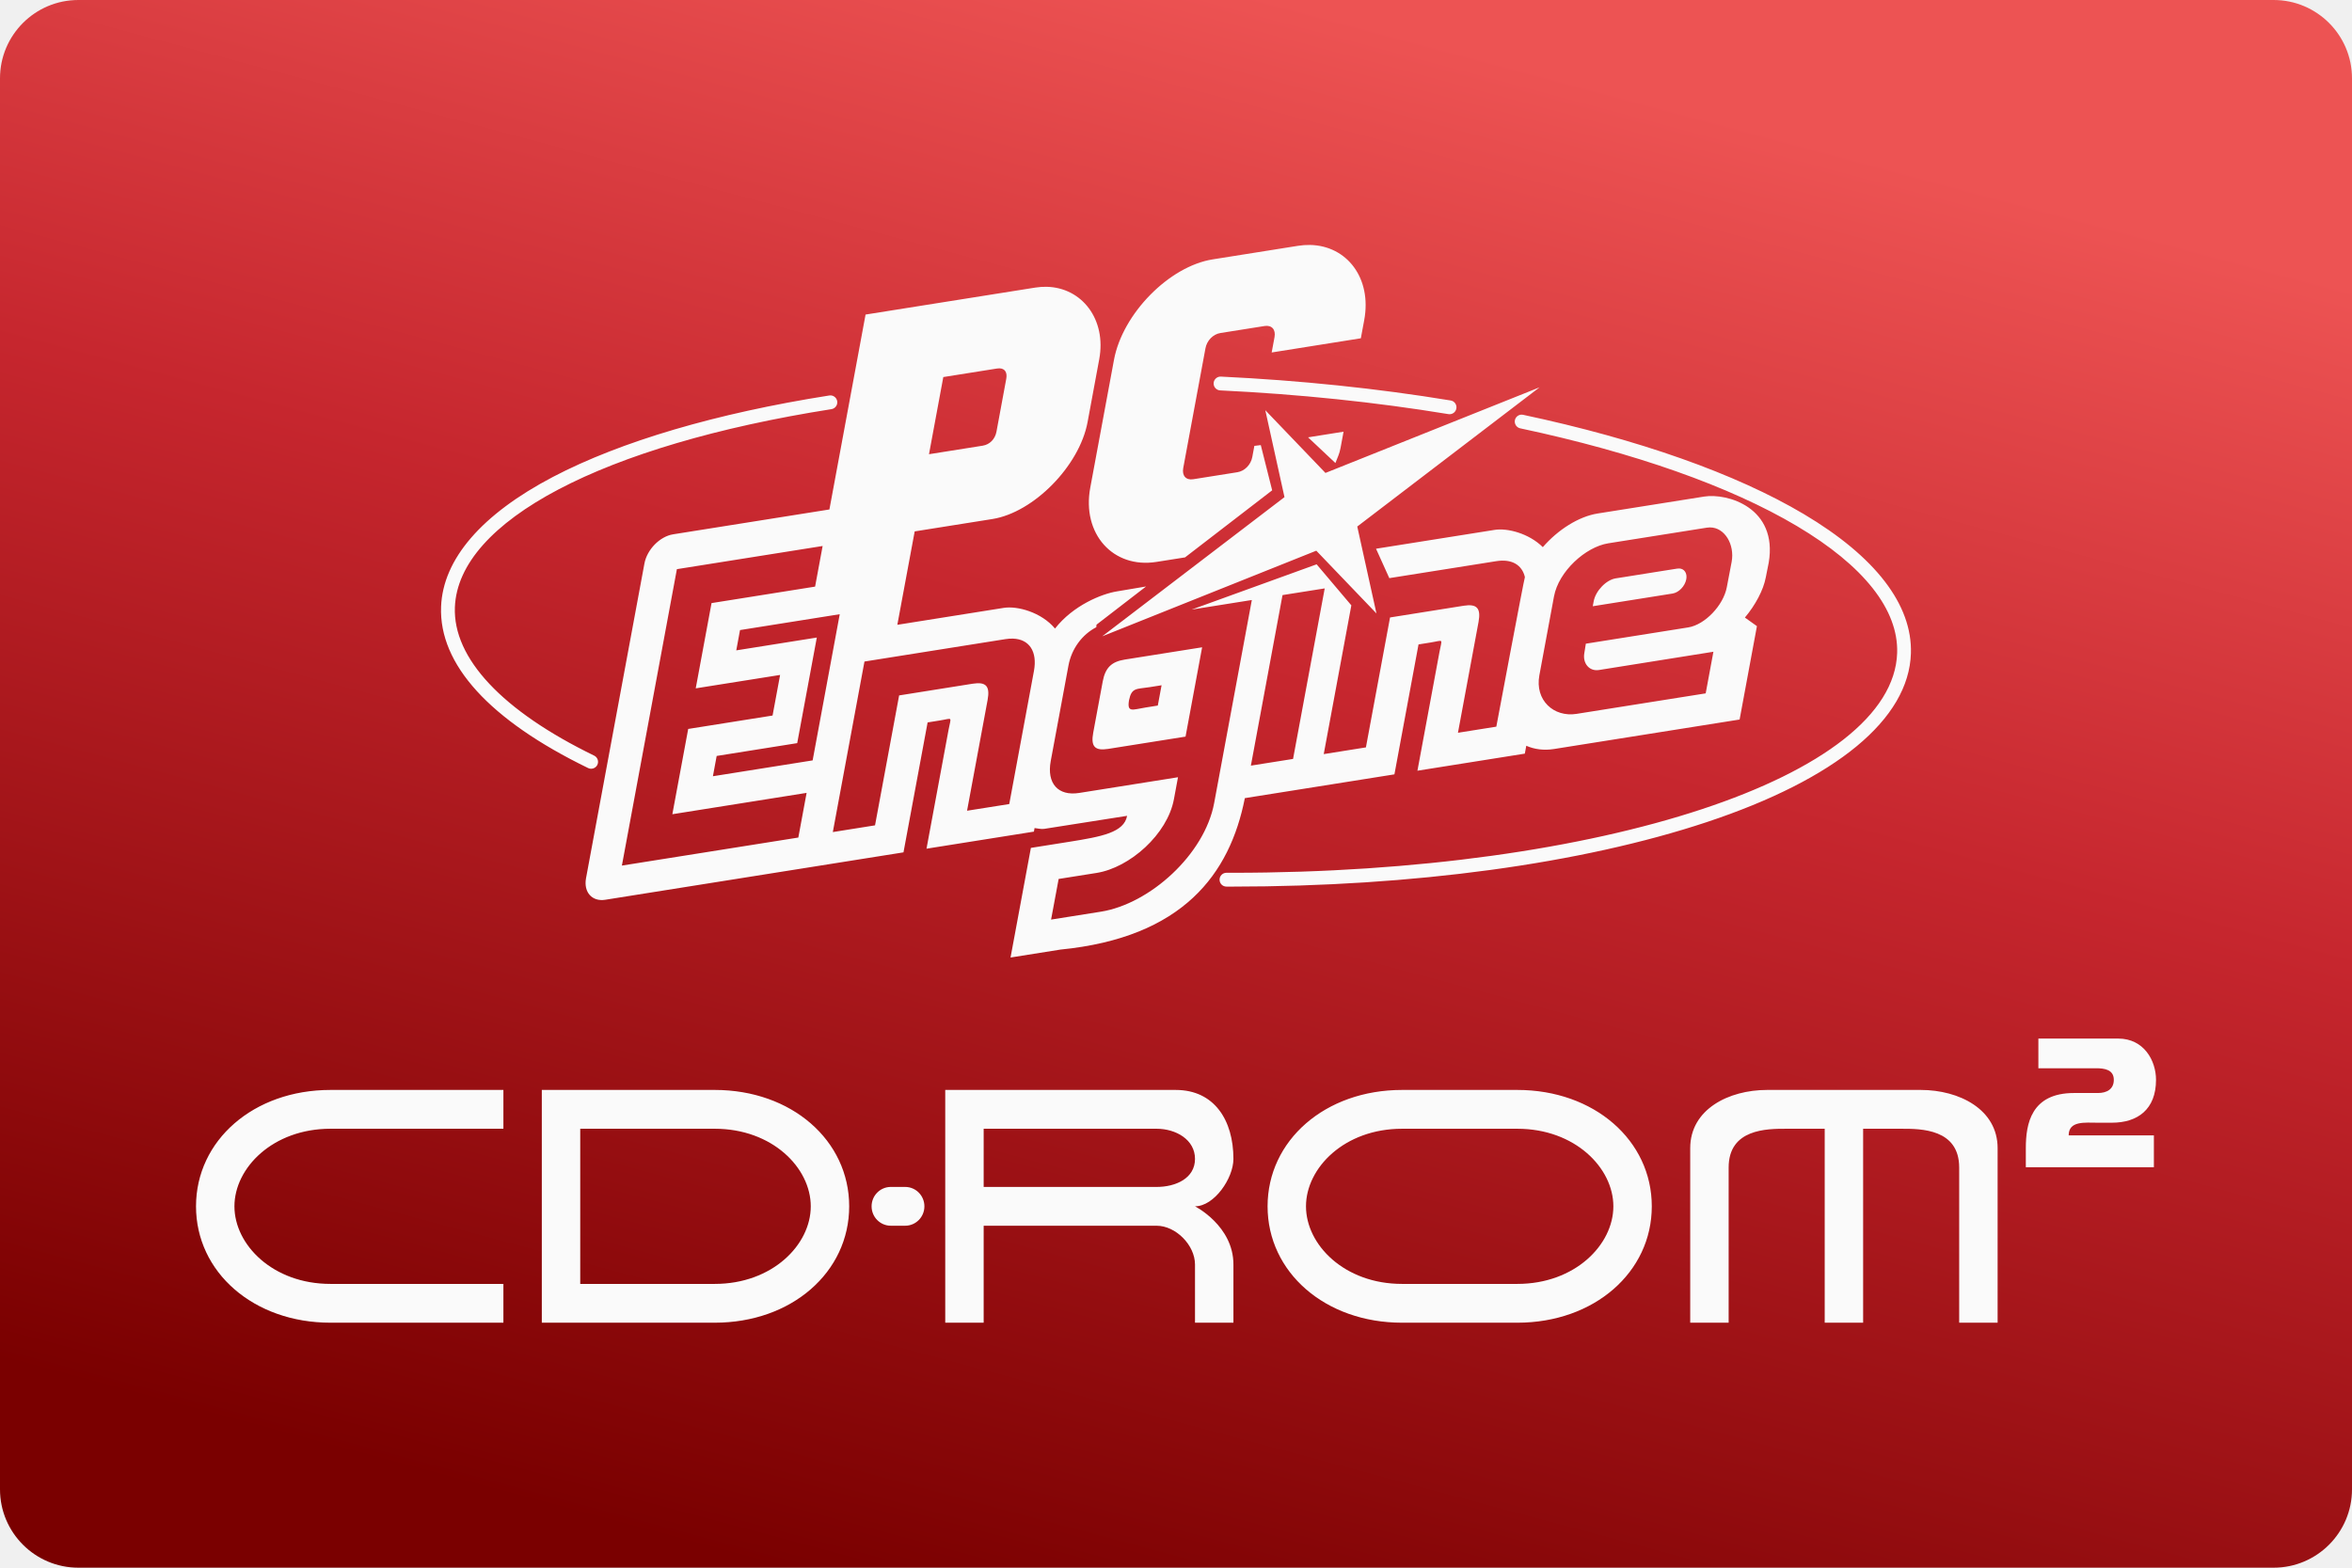
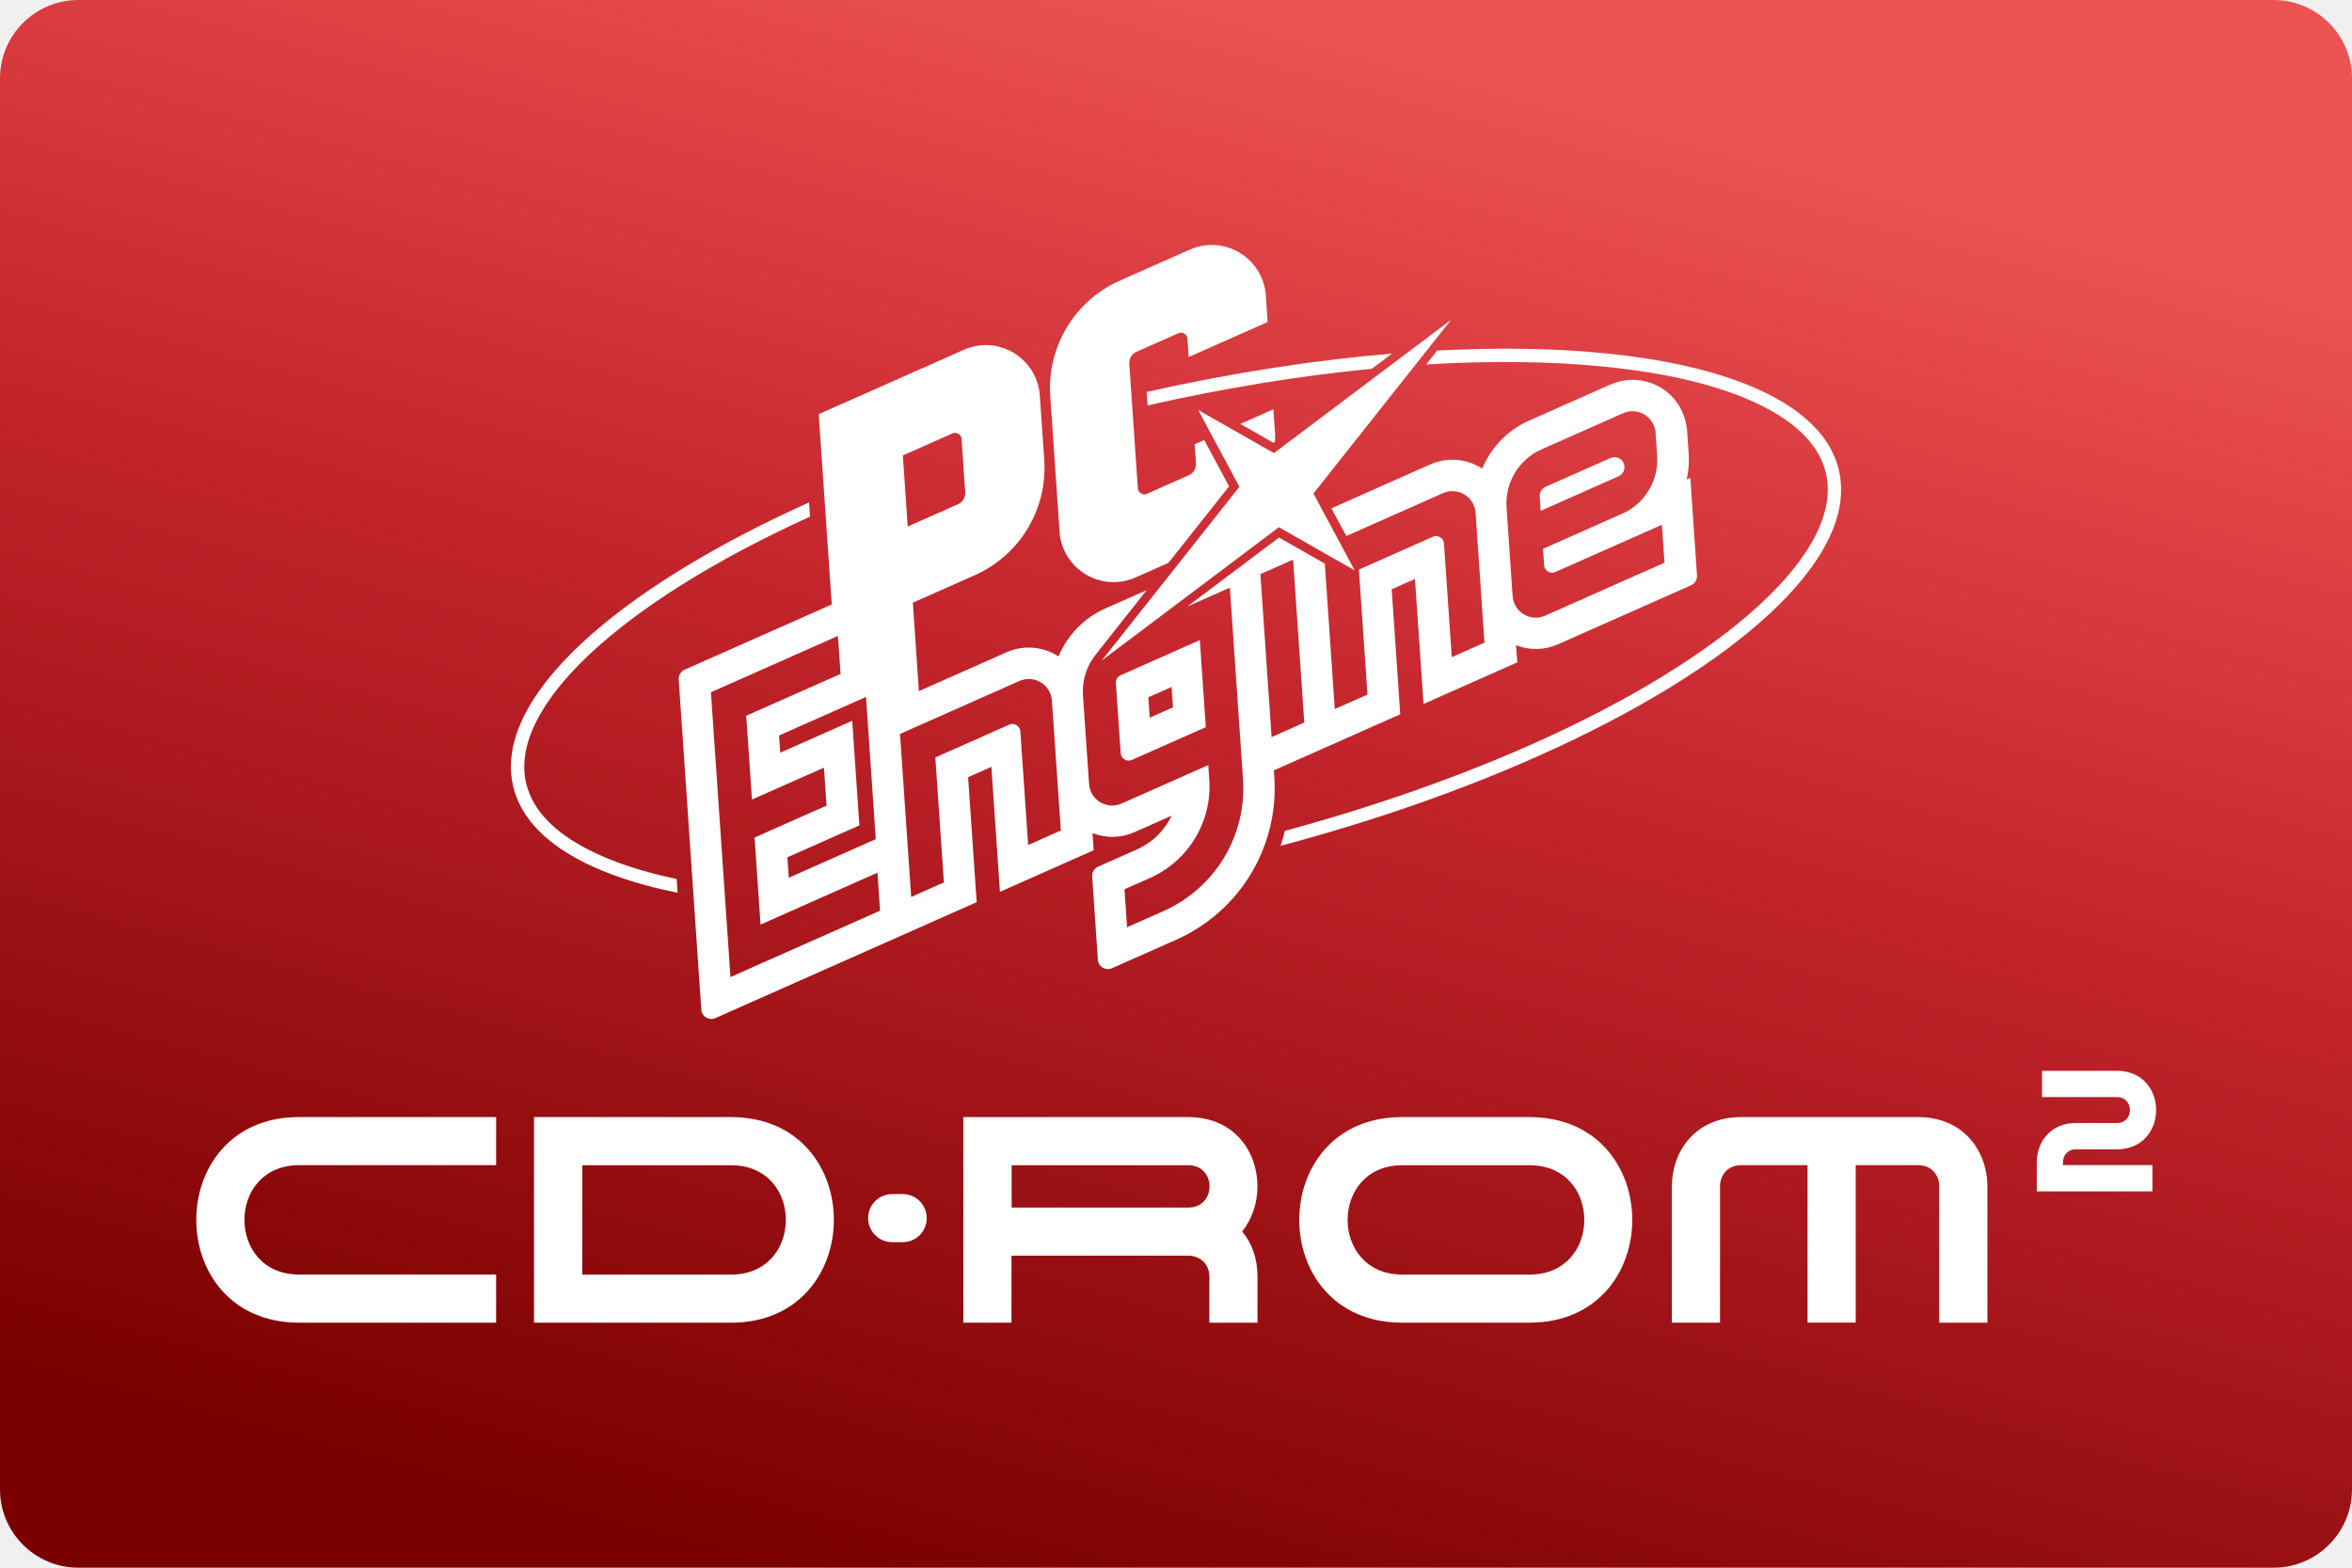
- <svg xmlns="http://www.w3.org/2000/svg" width="480" height="320" version="1.1" viewBox="0 0 480 320">
+ <svg xmlns="http://www.w3.org/2000/svg" width="480" height="320" version="1.1" viewBox="0 0 480 320" xml:space="preserve">
  <defs>
-     <linearGradient id="a" x1="64.449" x2="41.418" y1="-1.287" y2="84.667" gradientTransform="scale(3.7795)" gradientUnits="userSpaceOnUse">
+     <linearGradient id="a" x1="64.45" x2="41.42" y1="-1.287" y2="84.67" gradientTransform="scale(3.78)" gradientUnits="userSpaceOnUse">
      <stop stop-color="#ed5353" offset="0" />
      <stop stop-color="#c6262e" offset=".4" />
      <stop stop-color="#7a0000" offset="1" />
    </linearGradient>
  </defs>
-   <rect width="480" height="320" ry="16" fill="url(#a)" stroke-linecap="square" stroke-linejoin="round" stroke-width="2" style="paint-order:stroke fill markers" />
-   <path d="m267.32 50.001c-0.784-0.013-1.595 0.044-2.428 0.176l-17.414 2.769c-8.881 1.413-18.388 11.091-20.133 20.498l-4.844 26.107c-1.743 9.406 4.638 16.558 13.525 15.145l5.82-0.92 17.781-13.691-2.324-9.23-1.312 0.158-0.422 2.275c-0.292 1.579-1.558 2.864-3.043 3.103l-9.004 1.43c-1.487 0.238-2.337-0.715-2.043-2.293l4.537-24.451c0.292-1.572 1.556-2.86 3.041-3.098l9.004-1.43c1.486-0.237 2.336 0.715 2.043 2.287l-0.58 3.113 18.199-2.897 0.691-3.727c1.581-8.525-3.512-15.197-11.096-15.326zm-53.724 8.541c-0.748-0.016-1.52 0.034-2.311 0.16l-34.639 5.506-7.379 39.786-31.895 5.072c-2.699 0.43-5.327 3.097-5.855 5.955l-11.92 64.235c-0.528 2.86 1.233 4.832 3.932 4.406l60.856-9.676 4.924-26.521 2.478-0.398c2.726-0.428 2.324-0.919 1.795 1.912l-4.5 24.26 21.92-3.484 0.133-0.727c0.559 0.042 1.309 0.26 1.965 0.162l16.922-2.66c-0.629 3.382-5.087 4.232-11.893 5.312l-7.744 1.232-4.154 22.377 10.176-1.617c25.052-2.477 34.583-15.451 37.643-30.915l30.527-4.855 4.918-26.521 2.482-0.398c2.72-0.432 2.32-0.924 1.799 1.908l-4.504 24.268 21.916-3.486 0.299-1.607c1.654 0.731 3.588 0.988 5.633 0.666l37.902-6.023 3.535-19.062-2.457-1.752c2.127-2.527 3.787-5.616 4.268-8.211l0.598-3.006c1.891-11.243-8.454-14.23-13.176-13.479l-21.75 3.457c-3.853 0.613-8.093 3.304-11.18 6.867-2.854-2.833-7.26-3.934-9.822-3.525l-24.215 3.848 2.711 6.004 21.838-3.467c3.15-0.503 5.254 0.756 5.832 3.256-0.234 0.661-5.832 30.526-5.832 30.526l-7.83 1.246 4.199-22.611c0.52-2.832-0.334-3.748-3.053-3.314l-15.006 2.389-4.924 26.521-8.607 1.373 5.633-30.366-7.086-8.375-25.506 9.24 12.088-1.924 0.195-0.025-7.687 41.438c-1.954 10.526-13.163 20.592-23.107 22.174l-10.174 1.615 1.543-8.293 7.738-1.227c6.804-1.085 14.466-7.909 15.787-15.045l0.834-4.49-20.154 3.203c-4.322 0.689-6.668-1.941-5.818-6.516l3.615-19.48c0.639-3.462 2.796-6.335 5.68-7.83l0.047-0.521 10.113-7.797-5.906 0.996c-3.144 0.497-8.972 2.859-12.676 7.592-2.8-3.348-7.697-4.659-10.455-4.221l-21.725 3.457 3.541-19.066 15.85-2.522c8.436-1.338 17.772-10.846 19.432-19.775l2.381-12.85c1.503-8.097-3.506-14.626-10.738-14.781zm-9.621 16.646c1.1 0.026 1.631 0.822 1.381 2.15l-1.996 10.779c-0.286 1.524-1.373 2.628-2.811 2.857l-10.959 1.742 2.922-15.75 10.959-1.742c0.18-0.028 0.347-0.041 0.504-0.037zm45.038 1.684c-0.705 0.042-1.297 0.611-1.332 1.34-0.038 0.781 0.563 1.443 1.342 1.478 16.061 0.77 31.73 2.4 46.575 4.842 0.078 0.012 0.156 0.02 0.232 0.02 0.678 0 1.274-0.49 1.389-1.184 0.128-0.77-0.395-1.496-1.162-1.621-14.952-2.46-30.732-4.1-46.901-4.875-0.048-2e-3 -0.096-0.003-0.143 0zm65.181 2.191-43.692 17.475-12.277-12.805 3.914 17.744-37.199 28.412 43.692-17.48 12.277 12.807-3.916-17.74 37.201-28.412zm-144.66 1.648c-0.094-0.004-0.189 5.94e-4 -0.285 0.015-23.064 3.631-42.561 9.376-56.384 16.613-14.57 7.63-22.47 16.788-22.848 26.488-0.464 11.784 9.911 23.178 30.008 32.95 0.199 0.098 0.408 0.145 0.615 0.145 0.521 0 1.024-0.293 1.268-0.795 0.34-0.705 0.049-1.548-0.65-1.889-18.742-9.114-28.836-19.875-28.424-30.298 0.684-17.582 30.132-33.071 76.853-40.423 0.768-0.122 1.294-0.843 1.172-1.613-0.105-0.674-0.669-1.163-1.324-1.193zm141.02 3.928c-0.656-0.004-1.248 0.452-1.389 1.119-0.159 0.762 0.327 1.512 1.088 1.674 23.304 4.952 42.821 11.843 56.438 19.93 13.677 8.118 20.758 17.08 20.482 25.914-0.785 25.241-60.287 44.879-135.7 44.878-0.389 0-0.785-4.5e-4 -1.172-2e-3h-6e-3c-0.777 0-1.403 0.63-1.406 1.408-1e-3 0.781 0.623 1.413 1.402 1.414 0.395 2e-3 0.786 2e-3 1.18 2e-3 36.912 0 71.264-4.666 96.843-13.164 26.454-8.79 41.252-21.026 41.669-34.448 0.309-9.921-7.251-19.754-21.863-28.43-13.88-8.242-33.691-15.248-57.29-20.264-0.095-0.02-0.19-0.031-0.283-0.031zm-36.357 3.477-7.242 1.154 5.578 5.246c0.475-1.28 0.803-1.766 1.047-3.08l0.617-3.32zm74.767 19.543c3.052-0.015 5.082 3.54 4.434 7.021l-0.988 5.181c-0.693 3.716-4.479 7.666-7.869 8.207l-20.9 3.324-0.303 1.879c-0.397 2.137 1.018 3.806 2.975 3.494l23.361-3.727-1.574 8.494-26.354 4.185c-4.654 0.738-8.531-2.776-7.59-7.873l2.986-16.104c0.948-5.093 6.412-10.095 11.064-10.836l20.135-3.197c0.212-0.034 0.42-0.05 0.623-0.051zm-181.08 3.791-1.537 8.291-21.135 3.363-3.227 17.404 17.219-2.736-1.537 8.285-17.219 2.736-3.234 17.41 27.398-4.357-1.689 9.117-36.006 5.721 11.223-60.505 29.744-4.728zm174.86 4.592c-0.145-0.01-0.298-2e-3 -0.459 0.023l-4.184 0.662-6.672 1.064-1.69 0.264c-1.956 0.314-4.102 2.549-4.498 4.687l-0.186 1.004 16.283-2.59c1.286-0.206 2.538-1.509 2.801-2.916 0.225-1.231-0.381-2.132-1.397-2.199zm-72.394 4.064-6.461 34.81-8.607 1.365 6.455-34.804 0.197-0.037 8.416-1.334zm-98.976 5.271-5.529 29.836-20.352 3.234 0.766-4.139 16.438-2.617 4-21.553-16.438 2.617 0.766-4.143 20.35-3.236zm35.34 4.978c3.332 0.104 5.034 2.615 4.291 6.621l-5.035 27.148-8.611 1.363 4.193-22.605c0.529-2.834-0.326-3.753-3.053-3.32l-15.004 2.389-4.918 26.521-8.613 1.371 6.457-34.808 0.201-0.033 28.566-4.541c0.54-0.086 1.049-0.12 1.525-0.105zm38.617 1.772-15.787 2.506c-2.726 0.432-3.985 1.68-4.508 4.518l-1.928 10.398c-0.528 2.839 0.329 3.751 3.055 3.318l15.785-2.508 3.383-18.232zm-8.275 7.752-0.771 4.141-2.478 0.396c-2.662 0.424-3.834 1.135-3.396-1.475 0.534-2.631 1.506-2.247 4.168-2.672l2.478-0.391zm178.94 72.118v6.059h11.82c1.685 0 3.574 0.285 3.574 2.361 0 1.965-1.502 2.691-3.24 2.691h-4.885c-8.77 0-9.832 6.321-9.832 11.258v3.896h26.135v-6.5h-17.391c-2e-3 -3.03 3.332-2.592 5.904-2.592h2.92c5.225 0 9.002-2.692 9.002-8.754 0-3.896-2.443-8.42-7.715-8.42h-16.293zm-348.55 10.484c-15.683 0-27.443 10.295-27.443 23.758 0 13.461 11.761 23.756 27.443 23.756h35.289v-7.92h-35.289c-11.762 0-19.602-7.983-19.602-15.836 0-7.852 7.839-15.836 19.602-15.836h35.289v-7.922h-35.289zm43.128 0v47.513h35.287c15.683 0 27.443-10.295 27.443-23.756 0-13.462-11.761-23.758-27.443-23.758zm175.56 0c-15.684 0-27.445 10.295-27.445 23.758 0 13.461 11.762 23.756 27.445 23.756h23.523c15.683 0 27.443-10.295 27.443-23.756 0-13.462-11.761-23.758-27.443-23.758zm74.493 0c-7.842 0-15.684 3.961-15.684 11.881v35.632h7.842v-31.675c0-7.919 7.843-7.916 11.764-7.916h7.84v39.591h7.842v-39.591h7.842c3.92 0 11.76-3e-3 11.76 7.916v31.675h7.844v-35.632c0-7.92-7.843-11.881-15.684-11.881zm-167.72 2e-3v47.513h7.842v-19.797h35.287c3.921 0 7.842 3.961 7.842 7.92v11.877h7.842v-11.877c0-7.92-7.844-11.881-7.844-11.881 3.921 0 7.842-5.72 7.842-9.68 0-7.919-3.919-14.076-11.762-14.076h-47.048zm-74.491 7.92h27.445c11.762 0 19.602 7.983 19.602 15.836 0 7.852-7.84 15.836-19.602 15.836h-27.445zm82.333 0h35.287c3.92 0 7.842 2.197 7.842 6.156-9.9e-4 3.959-3.922 5.721-7.842 5.721h-35.287v-11.877zm85.384 0h23.523c11.762 0 19.602 7.983 19.602 15.836 0 7.852-7.839 15.836-19.602 15.836h-23.523c-11.762 0-19.604-7.983-19.604-15.836 0-7.852 7.842-15.836 19.604-15.836zm-104.44 11.877c-2.118 0.054-3.818 1.808-3.818 3.959 0 2.185 1.754 3.959 3.92 3.959h2.939c2.165-1e-5 3.92-1.774 3.92-3.959s-1.754-3.959-3.92-3.959h-2.939c-0.034 0-0.068-8.7e-4 -0.102 0z" fill="#fafafa" stroke-width=".5" />
-   <style type="text/css">.st0{fill:#FC0C18;}
- 	.st1{fill:#FC0C18;}</style>
+   <rect width="480" height="320" ry="16" fill="url(#a)" />
+   <path d="m246.8 50.01c-1.329 0.06-2.681 0.365-3.998 0.949l-14.27 6.33c-9.213 4.083-14.88 13.5-14.19 23.55l1.895 27.67c0.52 7.662 8.503 12.48 15.52 9.359l6.697-2.971 12.38-15.63-5.07-9.447-1.955 0.863 0.272 3.908c0.073 1.032-0.513 1.999-1.457 2.416l-8.547 3.789c-0.842 0.373-1.799-0.204-1.865-1.119l-1.742-25.45c-0.073-1.032 0.511-1.997 1.455-2.414l8.549-3.791c0.842-0.373 1.799 0.204 1.865 1.119l0.256 3.732 16.1-7.143-0.365-5.414c-0.428-6.225-5.773-10.57-11.53-10.31zm49.34 15.27-36.15 27.21-15.46-8.805 8.414 15.68-28.09 35.46 36.15-27.21 15.46 8.805-8.416-15.68 28.09-35.46zm-95.45 5.174c-1.329 0.06-2.679 0.367-3.996 0.951l-29.61 13.14 2.664 38.84-30.03 13.32c-0.783 0.344-1.266 1.149-1.207 1.998l4.617 67.4c0.095 1.405 1.566 2.29 2.854 1.719l53.34-23.67-1.748-25.51 4.748-2.107 1.75 25.51 19.13-8.49-0.242-3.49c2.737 1.068 5.825 1.018 8.555-0.197l7.59-3.367c-1.412 2.986-3.864 5.46-7.004 6.857l-7.998 3.549c-0.783 0.344-1.266 1.149-1.207 1.998l1.162 17.02c0.095 1.405 1.568 2.292 2.855 1.721l13.13-5.826c12.99-5.767 20.99-19.03 20.02-33.21l-0.096-1.361 25.8-11.45-1.75-25.51 4.75-2.107 1.748 25.51 19.13-8.488-0.242-3.49c2.737 1.061 5.825 1.018 8.555-0.197l27.16-12.05c0.783-0.344 1.266-1.149 1.207-1.998l-1.354-19.92-0.754 0.336c0.388-1.72 0.535-3.505 0.41-5.312l-0.309-4.457c-0.183-2.817-1.353-5.511-3.395-7.473-3.33-3.198-8.175-3.958-12.24-2.158l-16.65 7.385c-4.398 1.947-7.757 5.509-9.543 9.775-0.11-0.066-0.212-0.139-0.322-0.205-3.11-1.873-6.943-2.114-10.27-0.643l-20.18 8.965 3.037 5.656 19.74-8.76c3.008-1.332 6.425 0.724 6.645 4.01l1.814 26.51-6.674 2.965-1.588-23.19c-0.081-1.127-1.251-1.838-2.283-1.377l-15.08 6.689 1.75 25.51-6.674 2.963-2.035-29.69-9.338-5.32-18.71 14.07 1.998-0.885 6.674-2.965 2.68 39.1c0.79 11.5-5.702 22.25-16.23 26.93l-7.428 3.293-0.535-7.75 5.203-2.305c7.86-3.483 12.7-11.52 12.11-20.1l-0.205-2.941-17.69 7.846c-3.008 1.332-6.425-0.726-6.645-4.012l-1.236-18.09c-0.22-3.22 0.857-6.301 2.869-8.65l0.006-0.014 10.12-12.79-8.451 3.748c-4.398 1.947-7.757 5.511-9.543 9.777-0.102-0.066-0.212-0.139-0.322-0.205-3.11-1.873-6.945-2.115-10.27-0.644l-17.9 7.939-0.24-3.512-0.988-14.55 12.62-5.598c9.213-4.083 14.88-13.5 14.19-23.55l-0.9-13.12c-0.428-6.225-5.775-10.57-11.53-10.31zm108.8 0.734c-5.191-0.047-10.6 0.077-16.19 0.371l-2.254 2.84c13.06-0.798 25.34-0.66 36.4 0.445 13.14 1.317 23.78 3.923 31.64 7.75 7.669 3.732 12.23 8.424 13.54 13.94 3.776 15.81-19.9 37.61-60.31 55.53-15.13 6.711-32.26 12.7-50.09 17.53-0.249 1.032-0.541 2.056-0.885 3.059 19.06-5.071 36.67-11.26 52.07-18.1 40.81-18.1 66.15-40.67 61.85-58.65-3.765-15.77-29.46-24.39-65.79-24.72zm-25.41 0.992c-15.69 1.31-32.59 3.894-50.07 7.824l0.19 2.75c15.69-3.549 31.12-6.059 45.77-7.479l4.111-3.096zm-24.21 11.37-6.732 2.986 6.762 3.85 0.322-0.242c0.015-0.71 9.3e-4 -1.427-0.043-2.145l-0.309-4.449zm73.64 0.4c2.237 0.171 4.203 1.944 4.367 4.408l0.32 4.66c0.344 5.057-2.502 9.793-7.135 11.84l-16.16 7.172 0.227 3.359c0.081 1.127 1.251 1.836 2.283 1.375l15.08-6.689 2.986-1.324 3.688-1.639 0.535 7.75-1.26 0.557-23.1 10.25c-3.008 1.332-6.425-0.724-6.645-4.01l-1.236-18.09c-0.344-5.057 2.502-9.791 7.135-11.84l16.65-7.385c0.75-0.333 1.526-0.453 2.271-0.397zm-138.5 4.422c0.628 0.048 1.179 0.544 1.229 1.23l0.746 10.9c0.073 1.032-0.513 1.997-1.457 2.414l-10.28 4.561-0.996-14.51 10.12-4.486c0.21-0.093 0.429-0.125 0.639-0.109zm134.4 4.949c-0.245 0.011-0.493 0.067-0.736 0.174l-13.24 5.869c-0.783 0.344-1.266 1.15-1.207 2.006l0.197 2.904 15.89-7.055c0.783-0.344 1.266-1.148 1.207-2.004-0.071-1.142-1.056-1.941-2.117-1.895zm-164.3 9.234c-39.94 17.99-64.61 40.23-60.37 57.99 2.517 10.54 14.82 17.88 33.54 21.69l-0.189-2.816c-6.681-1.398-12.43-3.257-17.16-5.562-7.669-3.732-12.23-8.424-13.54-13.94-3.703-15.49 18.97-36.74 57.92-54.46l-0.197-2.896zm98.79 11.67 2.283 33.27-6.674 2.965-2.283-33.27 6.674-2.963zm-92.89 15.59 0.535 7.75-2.131 0.945-17.12 7.588 1.172 17.11 9.447-4.193 5.24-2.318 0.533 7.75-2.809 1.242-3.865 1.713-8.014 3.564 1.215 17.76 23.87-10.59 0.519 7.758-2.898 1.287-22.39 9.93-5.24 2.328-3.988-58.13 2.209-0.981 23.71-10.52zm73.85 0.85-16.16 7.172c-0.629 0.271-1.018 0.908-0.967 1.596l0.981 14.31c0.081 1.127 1.251 1.836 2.283 1.375l15.08-6.688-1.215-17.76zm-34.55 7.945c2.24 0.171 4.204 1.944 4.369 4.408l1.822 26.51-6.676 2.963-1.588-23.19c-0.081-1.127-1.251-1.836-2.283-1.375l-15.07 6.688 1.748 25.51-6.674 2.963-2.283-33.27 24.36-10.81c0.752-0.333 1.531-0.453 2.277-0.397zm28.79 1.611 0.285 4.172-4.75 2.107-0.285-4.17 4.75-2.109zm-62.36 2.043 0.381 5.568 1.609 23.46-17.75 7.873-0.285-4.172 14.69-6.512-1.465-21.35-14.69 6.514-0.24-3.514 17.75-7.873zm240 76.32v5.355h15.29c3.532 0 3.532 5.293 0 5.293h-5.24-3.117c-5.335 0-8.002 4.001-8.002 8.002v0.594 2.521 2.834h23.6v-5.355h-18.25v-0.582c0-1.323 0.886-2.646 2.646-2.646h2.105 1.012 5.24c10.67 0 10.67-16.02 0-16.02h-15.29zm-355.7 9.43c-27.98 0.01-27.98 41.97 0 41.97h40.21v-9.824h-40.21c-14.88 0-14.88-22.32 0-22.32h40.21v-9.826h-40.21zm47.94 0.01v41.74 0.231h40.21c27.98-0.01 27.98-41.97 0-41.97h-40.21zm87.62 0v41.96h9.826v-13.68h36.06c2.157 0 4.324 1.438 4.324 4.324v9.367h9.826v-9.367c-0.01-3.897-1.22-6.97-3.137-9.252 2.073-2.584 3.127-5.898 3.127-9.211 0-7.075-4.711-14.14-14.14-14.14h-36.06-9.826zm89.54 0c-27.98 0-27.98 41.96 0 41.96h25.99c27.98 0 27.98-41.96 0-41.96h-25.99zm69.2 0c-9.43 0-14.14 7.076-14.14 14.14v27.82h9.824v-27.82c0-2.157 1.438-4.324 4.324-4.324h13.54v32.14h9.826v-32.14h12.73c2.876 0 4.324 2.157 4.324 4.324v27.82h9.826v-27.82c-0.021-7.064-4.741-14.14-14.16-14.14h-36.09zm-236.5 9.826h30.38c14.88 0 14.88 22.32 0 22.32h-30.38v-22.32zm87.62 0h36.06c2.876 0 4.324 2.157 4.324 4.324 0 2.146-1.438 4.314-4.324 4.314h-36.06v-8.639zm79.72 0h25.99c14.88 0 14.88 22.32 0 22.32h-25.99c-14.88 0-14.88-22.32 0-22.32zm-104.1 5.887c-2.709 0-4.908 2.199-4.908 4.908s2.199 4.908 4.908 4.908h2.146c2.709 0 4.906-2.199 4.906-4.908s-2.197-4.908-4.906-4.908h-2.146z" fill="#fff" />
</svg>
